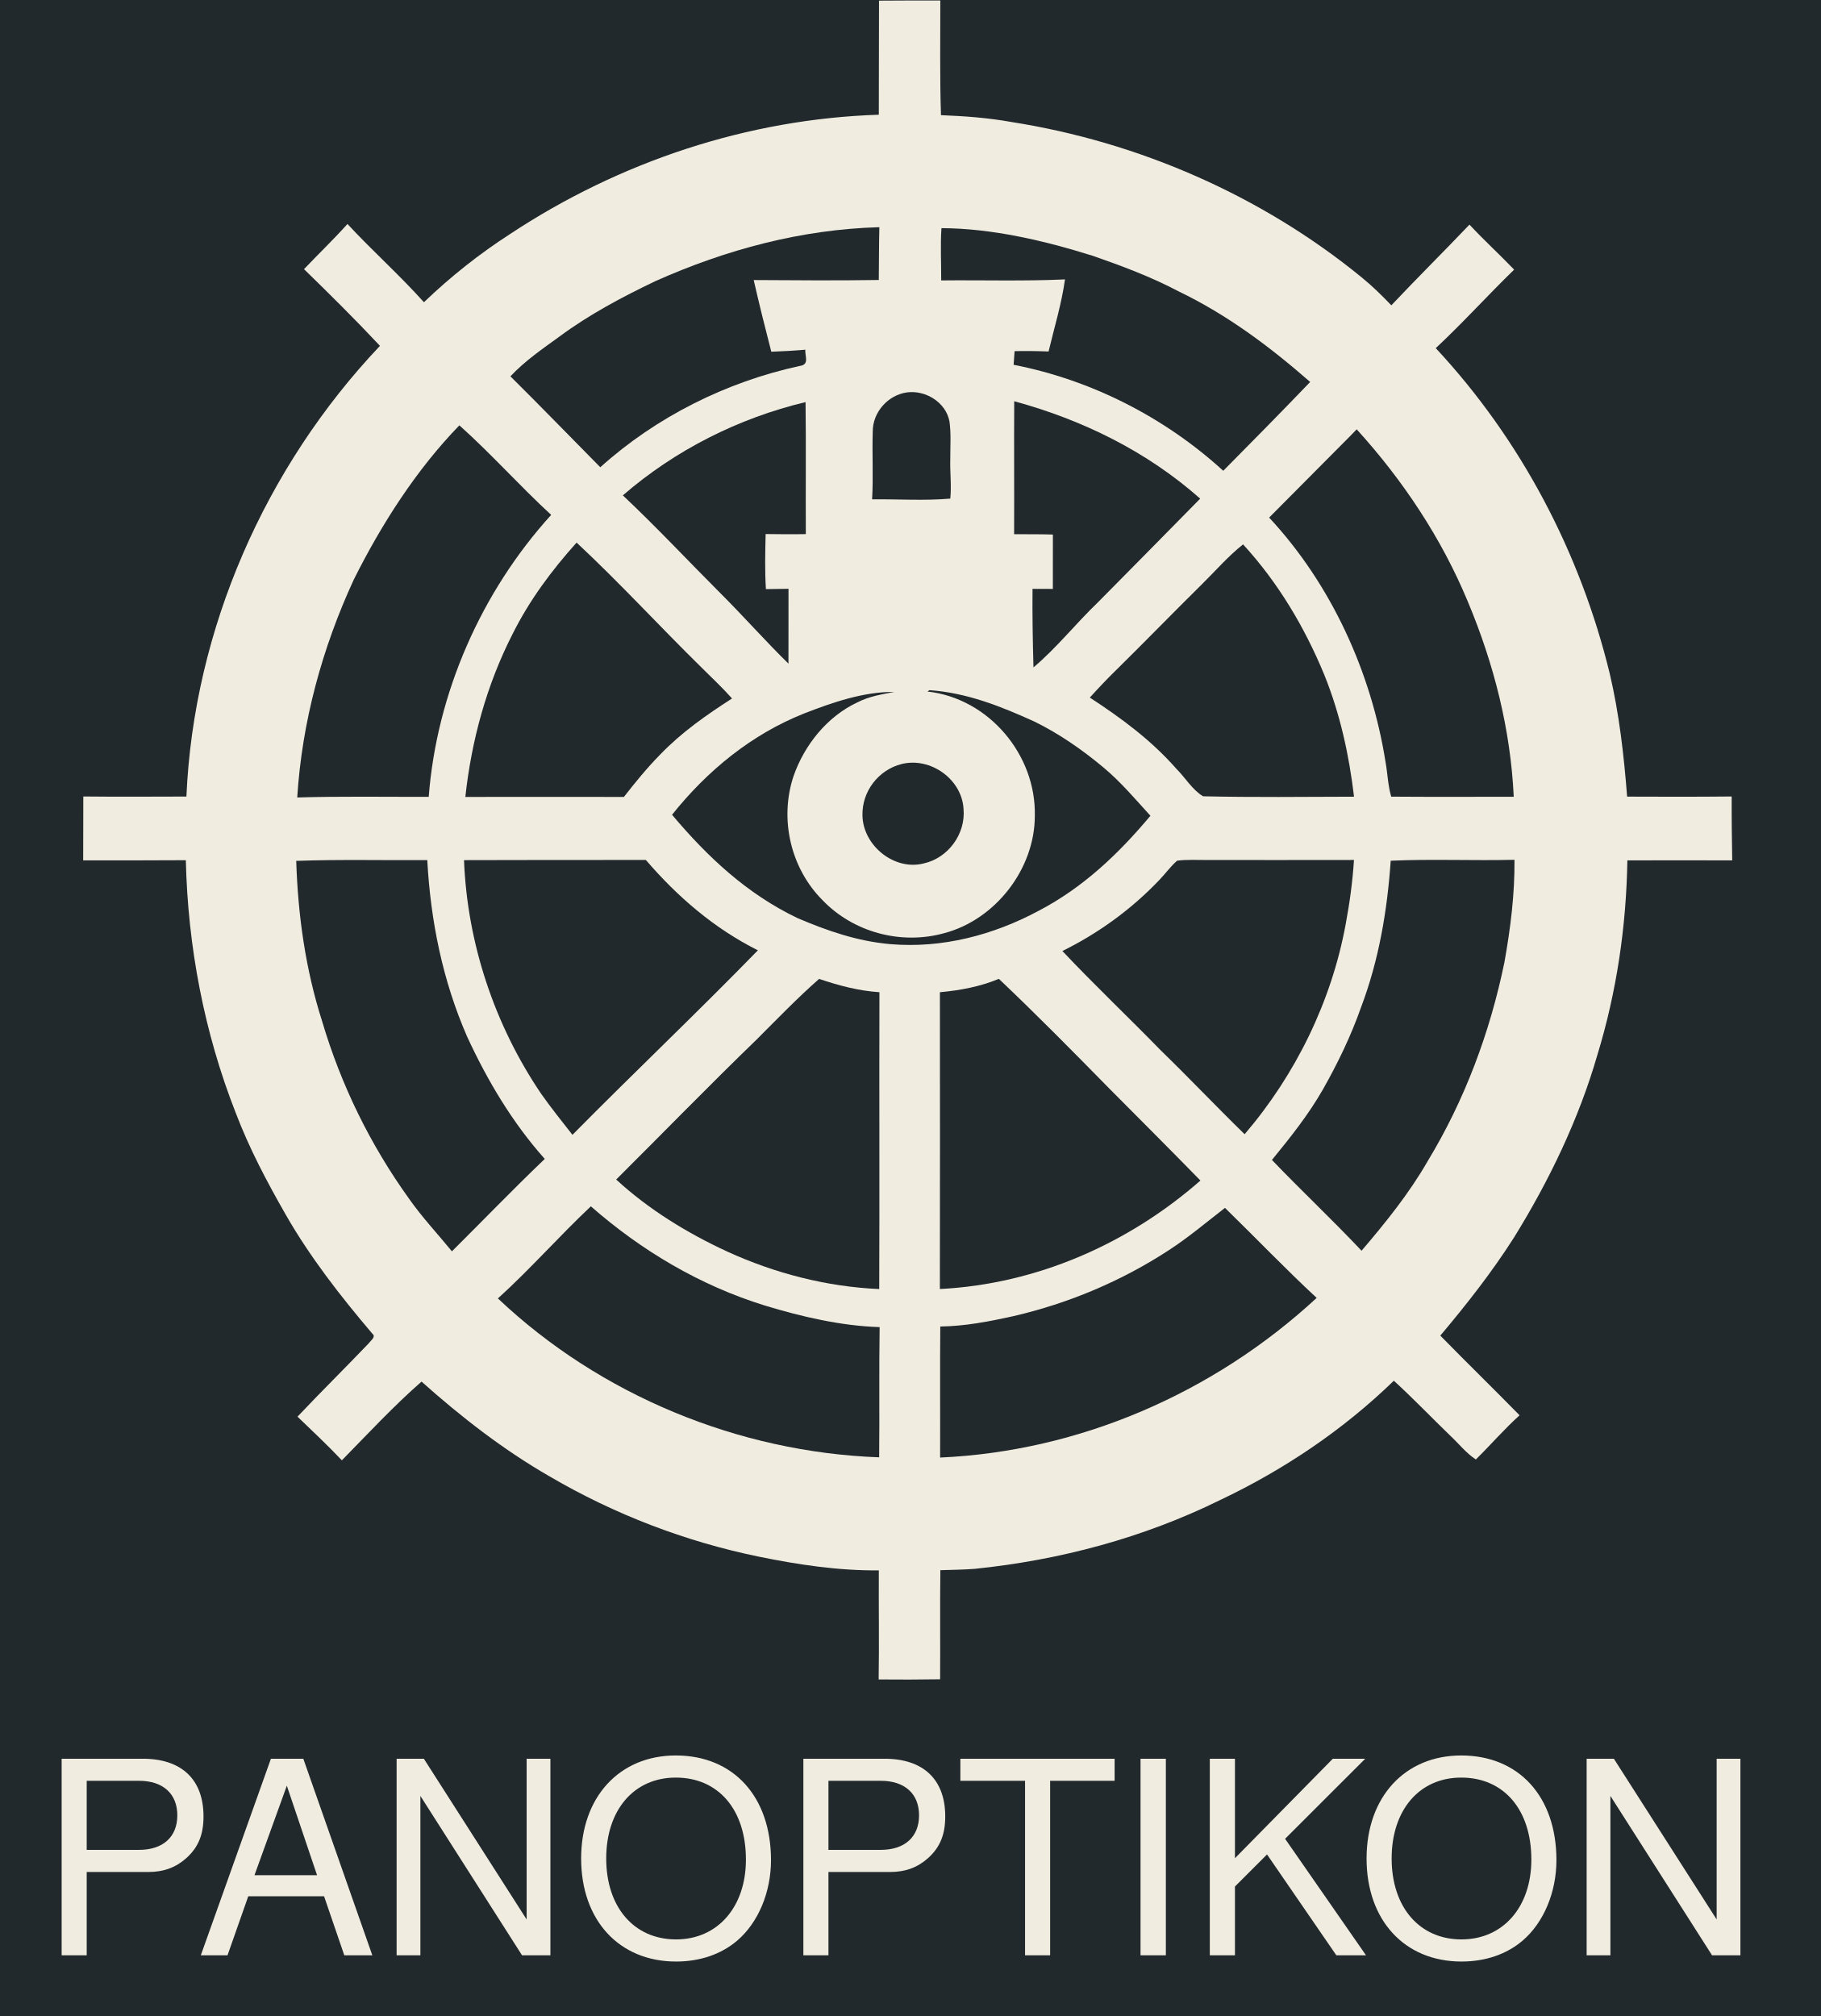
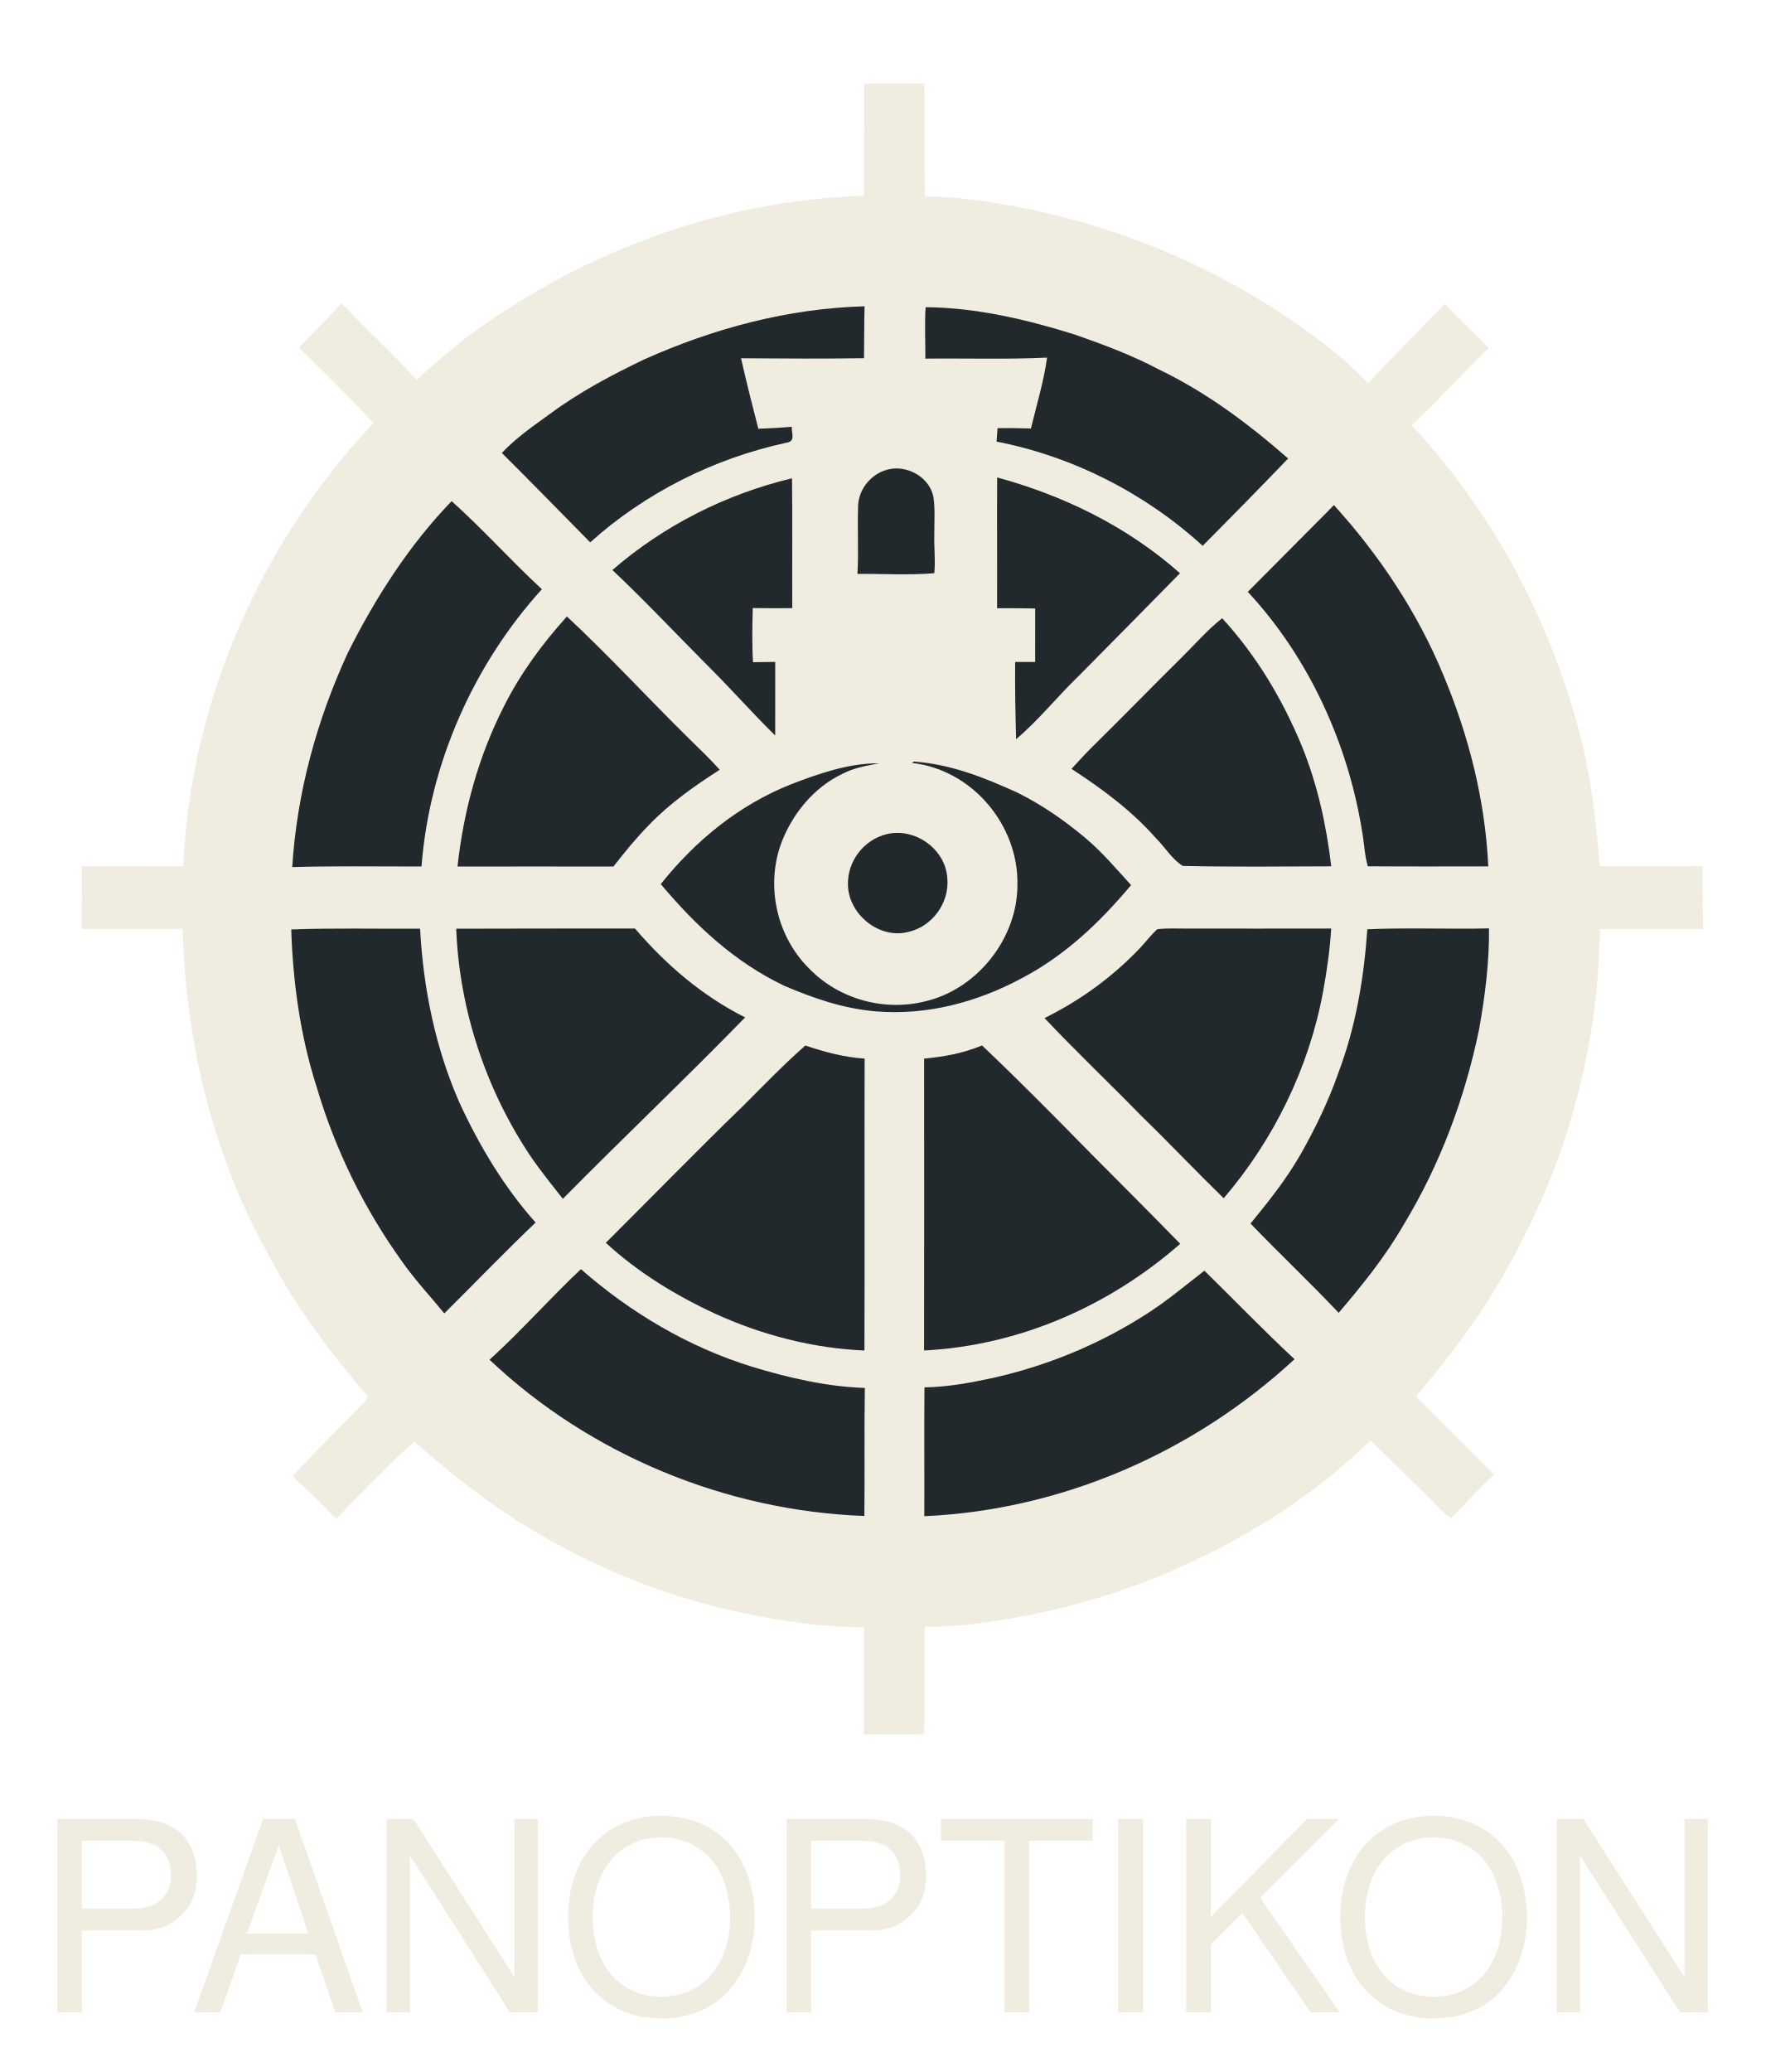
- <svg xmlns="http://www.w3.org/2000/svg" version="1.1" viewBox="0 0 540 598" width="540.0pt" height="598.0pt">
+ <svg xmlns="http://www.w3.org/2000/svg" version="1.1" viewBox="0 0 540 625" width="540.0pt" height="625.0pt">
  <defs>
    <style type="text/css">
-        @font-face {
-             font-family: 'Helvetica Rounded Bold';
-             font-style: normal;
-             font-weight: normal;
-             src: local('Helvetica Rounded Bold'), url('helvetica-rounded-bold-5871d05ead8de.woff') format('woff');
-             }
- 
        @font-face {
-     font-family: 'Helvetica';
-     font-style: normal;
-     font-weight: normal;
-     src: local('Helvetica'), url('Helvetica-Bold.woff') format('woff');
-     }
+           font-family: 'Helvetica';
+           font-style: normal;
+           font-weight: normal;
+           src: local('Helvetica'), url('Helvetica-Bold.woff') format('woff');
+         }
+         svg {
+           background-color: #22292d;
+         }
    </style>
  </defs>
-   <path d="M 0.00 0.00 L 1024.00 0.00 L 1024.00 768.00 L 0.00 768.00 L 0.00 0.00 Z" fill="#22292d" />
-   <g transform="translate(25, 0)">
+   <g transform="translate(25, 25)">
    <g transform="translate(-265, -133)">
-       <path d="M 500.72 133.19 C 506.78 133.16 512.84 133.11 518.90 133.15 C 518.92 144.48 518.72 155.84 519.10 167.16 C 526.12 167.44 533.07 167.94 540.00 169.19 C 577.73 175.11 614.19 191.02 643.79 215.21 C 646.96 217.78 649.86 220.62 652.67 223.57 C 660.29 215.49 668.19 207.67 675.85 199.63 C 680.12 204.23 684.76 208.45 689.10 212.98 C 681.24 220.60 673.87 228.79 665.85 236.27 C 691.07 263.34 708.73 296.93 717.46 332.84 C 720.27 344.77 721.66 357.09 722.61 369.30 C 732.94 369.35 743.28 369.36 753.62 369.26 C 753.59 375.58 753.68 381.89 753.78 388.21 C 743.41 388.18 733.05 388.20 722.68 388.21 C 722.37 407.77 719.50 427.25 713.77 445.97 C 708.27 464.98 699.48 483.24 689.08 500.04 C 682.53 510.34 675.04 519.86 667.20 529.18 C 674.97 537.12 682.93 544.88 690.71 552.81 C 686.14 556.94 682.12 561.61 677.74 565.92 C 674.87 564.06 672.65 561.18 670.15 558.86 C 664.55 553.45 659.16 547.81 653.42 542.56 C 638.36 557.17 620.82 568.97 601.88 577.96 C 579.06 589.19 554.28 595.80 529.00 598.37 C 525.65 598.62 522.27 598.66 518.91 598.76 C 518.78 609.54 518.91 620.33 518.84 631.12 C 512.76 631.22 506.69 631.23 500.61 631.17 C 500.79 620.39 500.60 609.60 500.66 598.82 C 488.61 598.92 476.77 597.14 464.99 594.73 C 443.22 590.25 422.23 582.19 403.05 570.96 C 389.44 563.15 376.71 553.26 365.03 542.82 C 356.71 550.10 349.13 558.29 341.40 566.17 C 337.17 561.70 332.67 557.48 328.24 553.22 C 335.20 545.84 342.42 538.74 349.43 531.40 C 349.98 530.60 351.62 529.53 350.42 528.58 C 341.02 517.53 331.96 505.90 324.74 493.29 C 319.13 483.47 313.94 473.67 309.91 463.08 C 300.56 439.29 295.70 413.70 295.12 388.16 C 284.97 388.24 274.82 388.20 264.67 388.21 C 264.71 381.89 264.68 375.58 264.71 369.26 C 274.90 369.37 285.10 369.30 295.29 369.28 C 297.44 319.71 318.65 271.53 352.70 235.59 C 345.40 227.80 337.82 220.28 330.17 212.84 C 334.44 208.35 338.91 204.06 343.06 199.44 C 350.42 207.38 358.52 214.58 365.74 222.65 C 373.60 215.10 382.22 208.26 391.38 202.36 C 423.81 180.95 461.76 168.28 500.66 167.03 C 500.72 155.75 500.65 144.47 500.72 133.19 Z" fill="#f0ece0" />
-       <path d="M 519.24 200.67 C 534.37 200.75 549.78 204.39 564.15 208.89 C 572.84 211.92 581.43 215.12 589.58 219.43 C 604.03 226.39 616.57 235.79 628.60 246.30 C 620.10 255.17 611.46 263.92 602.82 272.65 C 585.51 256.83 563.67 245.68 540.64 241.21 C 540.74 239.86 540.83 238.51 540.93 237.16 C 544.30 237.09 547.65 237.13 551.01 237.26 C 552.70 230.18 554.88 223.08 555.88 215.88 C 543.66 216.44 531.39 216.05 519.16 216.18 C 519.19 211.02 518.89 205.82 519.24 200.67 Z" fill="#22292d" />
-       <path d="M 500.82 200.39 C 500.68 205.61 500.73 210.83 500.65 216.05 C 488.29 216.25 475.91 216.14 463.55 216.07 C 465.17 223.18 466.94 230.27 468.77 237.33 C 472.14 237.21 475.50 237.03 478.85 236.73 C 478.75 238.78 480.15 241.16 477.16 241.56 C 455.40 246.28 434.61 256.68 418.05 271.60 C 409.16 262.61 400.37 253.53 391.39 244.63 C 395.74 240.01 400.81 236.55 405.91 232.85 C 414.70 226.33 424.53 221.10 434.39 216.39 C 455.42 207.00 477.72 201.03 500.82 200.39 Z" fill="#22292d" />
-       <path d="M 508.98 249.40 C 514.52 248.64 520.56 252.35 521.61 258.00 C 522.13 261.61 521.84 265.36 521.86 269.00 C 521.73 272.97 522.25 276.96 521.86 280.90 C 514.19 281.56 506.37 281.04 498.67 281.11 C 499.06 274.40 498.64 267.69 498.86 260.98 C 498.85 255.27 503.37 250.19 508.98 249.40 Z" fill="#22292d" />
-       <path d="M 478.93 252.27 C 479.10 265.32 478.94 278.37 479.01 291.43 C 475.03 291.51 471.06 291.46 467.09 291.41 C 466.96 296.86 466.83 302.30 467.17 307.75 C 469.40 307.71 471.64 307.67 473.87 307.65 C 473.89 315.06 473.86 322.46 473.86 329.86 C 467.01 323.14 460.67 315.95 453.88 309.17 C 444.16 299.44 434.75 289.37 424.74 279.94 C 440.25 266.51 458.98 257.05 478.93 252.27 Z" fill="#22292d" />
-       <path d="M 540.82 252.02 C 561.12 257.55 580.17 266.91 595.98 280.91 C 585.87 291.16 575.80 301.45 565.65 311.66 C 559.14 317.90 553.42 325.16 546.53 330.97 C 546.32 323.21 546.17 315.43 546.25 307.67 C 548.26 307.69 550.27 307.70 552.28 307.69 C 552.30 302.31 552.29 296.94 552.29 291.56 C 548.46 291.43 544.63 291.50 540.79 291.46 C 540.85 278.31 540.74 265.16 540.82 252.02 Z" fill="#22292d" />
-       <path d="M 376.25 259.17 C 385.64 267.55 394.21 277.21 403.48 285.73 C 382.76 308.55 369.52 338.61 367.16 369.37 C 354.16 369.39 341.15 369.17 328.16 369.55 C 329.57 347.13 335.55 325.24 344.95 304.89 C 353.14 288.51 363.47 272.34 376.25 259.17 Z" fill="#22292d" />
-       <path d="M 642.40 260.35 C 656.11 275.44 667.56 292.64 675.38 311.50 C 683.10 329.93 688.04 349.34 688.98 369.34 C 676.88 369.35 664.74 369.40 652.64 369.31 C 651.66 366.02 651.57 362.43 650.95 359.00 C 646.73 332.40 634.85 306.31 616.43 286.53 C 624.43 278.51 632.40 270.47 640.38 262.43 C 641.06 261.74 641.73 261.05 642.40 260.35 Z" fill="#22292d" />
-       <path d="M 411.02 293.95 C 423.77 305.83 435.59 318.75 448.03 330.96 C 451.09 334.02 454.26 336.95 457.12 340.19 C 449.45 345.13 442.18 350.20 435.81 356.82 C 431.93 360.76 428.45 365.03 425.05 369.39 C 409.37 369.35 393.70 369.38 378.02 369.39 C 379.85 352.58 384.34 336.13 392.04 321.04 C 397.02 311.08 403.59 302.22 411.02 293.95 Z" fill="#22292d" />
-       <path d="M 608.70 294.48 C 619.09 305.81 626.95 319.02 632.80 333.19 C 637.49 344.81 640.13 356.90 641.61 369.32 C 626.73 369.36 611.70 369.54 596.84 369.20 C 593.70 367.35 591.51 363.62 588.92 361.05 C 581.48 352.58 572.64 346.04 563.24 339.92 C 565.73 337.18 568.26 334.48 570.91 331.90 C 579.48 323.47 587.84 314.84 596.40 306.40 C 600.38 302.49 604.31 297.93 608.70 294.48 Z" fill="#22292d" />
-       <path d="M 515.67 337.72 C 526.83 338.50 536.84 342.51 546.91 347.08 C 554.22 350.69 561.08 355.45 567.32 360.68 C 572.48 364.98 576.71 370.05 581.22 374.98 C 571.74 386.29 561.30 396.24 548.12 403.14 C 534.61 410.39 519.38 414.38 504.00 413.05 C 494.33 412.20 485.40 409.12 476.54 405.33 C 461.58 398.17 449.91 387.25 439.33 374.68 C 449.79 361.59 462.84 350.87 478.51 344.63 C 486.84 341.39 496.19 338.14 505.22 338.25 C 501.45 338.98 497.79 339.55 494.33 341.33 C 485.37 345.51 478.60 353.95 475.38 363.18 C 471.11 375.92 474.48 390.52 483.97 400.02 C 493.13 409.58 507.28 413.35 520.02 409.81 C 535.23 405.83 546.93 390.75 546.93 375.00 C 547.35 356.88 533.25 340.14 515.11 338.13 L 515.35 337.95 L 515.67 337.72 Z" fill="#22292d" />
-       <path d="M 507.46 359.62 C 515.99 357.52 525.31 364.13 525.79 372.98 C 526.45 380.34 521.24 387.48 514.04 389.10 C 505.31 391.39 496.02 383.87 495.81 374.98 C 495.59 367.81 500.51 361.36 507.46 359.62 Z" fill="#22292d" />
-       <path d="M 327.86 388.36 C 340.78 387.89 353.80 388.22 366.73 388.13 C 367.71 406.17 371.29 423.88 378.54 440.47 C 384.57 453.54 391.97 465.99 401.58 476.77 C 392.22 485.71 383.22 495.05 374.04 504.18 C 369.80 498.98 365.22 494.12 361.35 488.61 C 349.79 472.53 341.13 454.82 335.51 435.83 C 330.60 420.45 328.37 404.46 327.86 388.36 Z" fill="#22292d" />
-       <path d="M 377.63 388.14 C 395.60 388.12 413.58 388.05 431.56 388.09 C 440.95 399.02 451.84 408.41 464.79 414.89 C 446.75 433.42 427.96 451.22 409.79 469.62 C 406.65 465.62 403.46 461.64 400.53 457.48 C 386.71 437.11 378.57 412.75 377.63 388.14 Z" fill="#22292d" />
-       <path d="M 589.14 388.30 C 592.05 387.92 595.07 388.12 598.00 388.10 C 612.53 388.15 627.06 388.08 641.59 388.09 C 641.19 394.49 640.31 400.85 639.13 407.16 C 634.92 430.05 624.28 451.78 609.16 469.44 C 600.79 461.29 592.76 452.80 584.38 444.66 C 574.71 434.74 564.61 425.18 555.11 415.10 C 565.87 409.77 575.66 402.67 583.92 393.96 C 585.69 392.12 587.22 389.97 589.14 388.30 Z" fill="#22292d" />
-       <path d="M 652.49 388.31 C 664.69 387.77 676.99 388.33 689.20 388.04 C 689.30 398.22 688.00 408.46 686.21 418.47 C 681.92 439.27 674.46 459.27 663.44 477.45 C 657.89 487.09 651.03 495.57 643.84 504.00 C 635.19 494.82 625.98 486.18 617.26 477.07 C 622.73 470.38 628.04 463.73 632.35 456.21 C 636.80 448.36 640.72 440.25 643.71 431.74 C 648.99 417.76 651.46 403.16 652.49 388.31 Z" fill="#22292d" />
-       <path d="M 482.95 423.37 C 488.82 425.35 494.62 426.90 500.84 427.32 C 500.76 456.67 500.90 486.03 500.78 515.37 C 485.23 514.69 469.89 510.73 455.75 504.27 C 443.89 498.80 432.38 491.75 422.76 482.88 C 436.65 469.06 450.30 455.01 464.38 441.39 C 470.47 435.31 476.48 429.05 482.95 423.37 Z" fill="#22292d" />
-       <path d="M 536.26 423.35 C 547.46 433.97 558.27 444.93 569.07 455.94 C 578.08 465.00 587.12 474.04 596.05 483.18 C 574.57 502.01 547.41 513.90 518.77 515.36 C 518.79 486.02 518.84 456.67 518.78 427.32 C 524.81 426.76 530.64 425.69 536.26 423.35 Z" fill="#22292d" />
-       <path d="M 415.25 490.83 C 430.27 504.00 447.66 514.31 466.79 520.24 C 477.78 523.58 489.38 526.29 500.90 526.66 C 500.70 539.53 500.90 552.41 500.76 565.28 C 459.07 563.77 418.01 546.86 387.68 518.15 C 397.26 509.47 405.83 499.70 415.25 490.83 Z" fill="#22292d" />
-       <path d="M 603.33 491.29 C 612.42 500.15 621.22 509.36 630.53 517.99 C 600.13 546.12 560.32 563.50 518.84 565.35 C 518.89 552.39 518.77 539.44 518.89 526.48 C 526.20 526.39 533.36 524.99 540.52 523.42 C 556.96 519.61 572.66 513.01 586.78 503.77 C 592.60 499.98 597.86 495.52 603.33 491.29 Z" fill="#22292d" />
+       <path id="wheel" d="M 500.72 133.19 C 506.78 133.16 512.84 133.11 518.90 133.15 C 518.92 144.48 518.72 155.84 519.10 167.16 C 526.12 167.44 533.07 167.94 540.00 169.19 C 577.73 175.11 614.19 191.02 643.79 215.21 C 646.96 217.78 649.86 220.62 652.67 223.57 C 660.29 215.49 668.19 207.67 675.85 199.63 C 680.12 204.23 684.76 208.45 689.10 212.98 C 681.24 220.60 673.87 228.79 665.85 236.27 C 691.07 263.34 708.73 296.93 717.46 332.84 C 720.27 344.77 721.66 357.09 722.61 369.30 C 732.94 369.35 743.28 369.36 753.62 369.26 C 753.59 375.58 753.68 381.89 753.78 388.21 C 743.41 388.18 733.05 388.20 722.68 388.21 C 722.37 407.77 719.50 427.25 713.77 445.97 C 708.27 464.98 699.48 483.24 689.08 500.04 C 682.53 510.34 675.04 519.86 667.20 529.18 C 674.97 537.12 682.93 544.88 690.71 552.81 C 686.14 556.94 682.12 561.61 677.74 565.92 C 674.87 564.06 672.65 561.18 670.15 558.86 C 664.55 553.45 659.16 547.81 653.42 542.56 C 638.36 557.17 620.82 568.97 601.88 577.96 C 579.06 589.19 554.28 595.80 529.00 598.37 C 525.65 598.62 522.27 598.66 518.91 598.76 C 518.78 609.54 518.91 620.33 518.84 631.12 C 512.76 631.22 506.69 631.23 500.61 631.17 C 500.79 620.39 500.60 609.60 500.66 598.82 C 488.61 598.92 476.77 597.14 464.99 594.73 C 443.22 590.25 422.23 582.19 403.05 570.96 C 389.44 563.15 376.71 553.26 365.03 542.82 C 356.71 550.10 349.13 558.29 341.40 566.17 C 337.17 561.70 332.67 557.48 328.24 553.22 C 335.20 545.84 342.42 538.74 349.43 531.40 C 349.98 530.60 351.62 529.53 350.42 528.58 C 341.02 517.53 331.96 505.90 324.74 493.29 C 319.13 483.47 313.94 473.67 309.91 463.08 C 300.56 439.29 295.70 413.70 295.12 388.16 C 284.97 388.24 274.82 388.20 264.67 388.21 C 264.71 381.89 264.68 375.58 264.71 369.26 C 274.90 369.37 285.10 369.30 295.29 369.28 C 297.44 319.71 318.65 271.53 352.70 235.59 C 345.40 227.80 337.82 220.28 330.17 212.84 C 334.44 208.35 338.91 204.06 343.06 199.44 C 350.42 207.38 358.52 214.58 365.74 222.65 C 373.60 215.10 382.22 208.26 391.38 202.36 C 423.81 180.95 461.76 168.28 500.66 167.03 C 500.72 155.75 500.65 144.47 500.72 133.19 Z" fill="#f0ece0" />
+       <path class="right outer upper tower" d="M 519.24 200.67 C 534.37 200.75 549.78 204.39 564.15 208.89 C 572.84 211.92 581.43 215.12 589.58 219.43 C 604.03 226.39 616.57 235.79 628.60 246.30 C 620.10 255.17 611.46 263.92 602.82 272.65 C 585.51 256.83 563.67 245.68 540.64 241.21 C 540.74 239.86 540.83 238.51 540.93 237.16 C 544.30 237.09 547.65 237.13 551.01 237.26 C 552.70 230.18 554.88 223.08 555.88 215.88 C 543.66 216.44 531.39 216.05 519.16 216.18 C 519.19 211.02 518.89 205.82 519.24 200.67 Z" fill="#22292d" />
+       <path class="left outer upper tower" d="M 500.82 200.39 C 500.68 205.61 500.73 210.83 500.65 216.05 C 488.29 216.25 475.91 216.14 463.55 216.07 C 465.17 223.18 466.94 230.27 468.77 237.33 C 472.14 237.21 475.50 237.03 478.85 236.73 C 478.75 238.78 480.15 241.16 477.16 241.56 C 455.40 246.28 434.61 256.68 418.05 271.60 C 409.16 262.61 400.37 253.53 391.39 244.63 C 395.74 240.01 400.81 236.55 405.91 232.85 C 414.70 226.33 424.53 221.10 434.39 216.39 C 455.42 207.00 477.72 201.03 500.82 200.39 Z" fill="#22292d" />
+       <path id="window" class="upper tower" d="M 508.98 249.40 C 514.52 248.64 520.56 252.35 521.61 258.00 C 522.13 261.61 521.84 265.36 521.86 269.00 C 521.73 272.97 522.25 276.96 521.86 280.90 C 514.19 281.56 506.37 281.04 498.67 281.11 C 499.06 274.40 498.64 267.69 498.86 260.98 C 498.85 255.27 503.37 250.19 508.98 249.40 Z" fill="#22292d" />
+       <path class="left inner upper tower" d="M 478.93 252.27 C 479.10 265.32 478.94 278.37 479.01 291.43 C 475.03 291.51 471.06 291.46 467.09 291.41 C 466.96 296.86 466.83 302.30 467.17 307.75 C 469.40 307.71 471.64 307.67 473.87 307.65 C 473.89 315.06 473.86 322.46 473.86 329.86 C 467.01 323.14 460.67 315.95 453.88 309.17 C 444.16 299.44 434.75 289.37 424.74 279.94 C 440.25 266.51 458.98 257.05 478.93 252.27 Z" fill="#22292d" />
+       <path class="right inner upper tower" d="M 540.82 252.02 C 561.12 257.55 580.17 266.91 595.98 280.91 C 585.87 291.16 575.80 301.45 565.65 311.66 C 559.14 317.90 553.42 325.16 546.53 330.97 C 546.32 323.21 546.17 315.43 546.25 307.67 C 548.26 307.69 550.27 307.70 552.28 307.69 C 552.30 302.31 552.29 296.94 552.29 291.56 C 548.46 291.43 544.63 291.50 540.79 291.46 C 540.85 278.31 540.74 265.16 540.82 252.02 Z" fill="#22292d" />
+       <path class="left outer upper middle" d="M 376.25 259.17 C 385.64 267.55 394.21 277.21 403.48 285.73 C 382.76 308.55 369.52 338.61 367.16 369.37 C 354.16 369.39 341.15 369.17 328.16 369.55 C 329.57 347.13 335.55 325.24 344.95 304.89 C 353.14 288.51 363.47 272.34 376.25 259.17 Z" fill="#22292d" />
+       <path class="right outer upper middle" d="M 642.40 260.35 C 656.11 275.44 667.56 292.64 675.38 311.50 C 683.10 329.93 688.04 349.34 688.98 369.34 C 676.88 369.35 664.74 369.40 652.64 369.31 C 651.66 366.02 651.57 362.43 650.95 359.00 C 646.73 332.40 634.85 306.31 616.43 286.53 C 624.43 278.51 632.40 270.47 640.38 262.43 C 641.06 261.74 641.73 261.05 642.40 260.35 Z" fill="#22292d" />
+       <path class="left inner upper middle" d="M 411.02 293.95 C 423.77 305.83 435.59 318.75 448.03 330.96 C 451.09 334.02 454.26 336.95 457.12 340.19 C 449.45 345.13 442.18 350.20 435.81 356.82 C 431.93 360.76 428.45 365.03 425.05 369.39 C 409.37 369.35 393.70 369.38 378.02 369.39 C 379.85 352.58 384.34 336.13 392.04 321.04 C 397.02 311.08 403.59 302.22 411.02 293.95 Z" fill="#22292d" />
+       <path class="right inner upper middle" d="M 608.70 294.48 C 619.09 305.81 626.95 319.02 632.80 333.19 C 637.49 344.81 640.13 356.90 641.61 369.32 C 626.73 369.36 611.70 369.54 596.84 369.20 C 593.70 367.35 591.51 363.62 588.92 361.05 C 581.48 352.58 572.64 346.04 563.24 339.92 C 565.73 337.18 568.26 334.48 570.91 331.90 C 579.48 323.47 587.84 314.84 596.40 306.40 C 600.38 302.49 604.31 297.93 608.70 294.48 Z" fill="#22292d" />
+       <path id="sclera" class="eye" d="M 515.67 337.72 C 526.83 338.50 536.84 342.51 546.91 347.08 C 554.22 350.69 561.08 355.45 567.32 360.68 C 572.48 364.98 576.71 370.05 581.22 374.98 C 571.74 386.29 561.30 396.24 548.12 403.14 C 534.61 410.39 519.38 414.38 504.00 413.05 C 494.33 412.20 485.40 409.12 476.54 405.33 C 461.58 398.17 449.91 387.25 439.33 374.68 C 449.79 361.59 462.84 350.87 478.51 344.63 C 486.84 341.39 496.19 338.14 505.22 338.25 C 501.45 338.98 497.79 339.55 494.33 341.33 C 485.37 345.51 478.60 353.95 475.38 363.18 C 471.11 375.92 474.48 390.52 483.97 400.02 C 493.13 409.58 507.28 413.35 520.02 409.81 C 535.23 405.83 546.93 390.75 546.93 375.00 C 547.35 356.88 533.25 340.14 515.11 338.13 L 515.35 337.95 L 515.67 337.72 Z" fill="#22292d" />
+       <path id="pupil" class="eye" d="M 507.46 359.62 C 515.99 357.52 525.31 364.13 525.79 372.98 C 526.45 380.34 521.24 387.48 514.04 389.10 C 505.31 391.39 496.02 383.87 495.81 374.98 C 495.59 367.81 500.51 361.36 507.46 359.62 Z" fill="#22292d" />
+       <path class="left outer lower middle" d="M 327.86 388.36 C 340.78 387.89 353.80 388.22 366.73 388.13 C 367.71 406.17 371.29 423.88 378.54 440.47 C 384.57 453.54 391.97 465.99 401.58 476.77 C 392.22 485.71 383.22 495.05 374.04 504.18 C 369.80 498.98 365.22 494.12 361.35 488.61 C 349.79 472.53 341.13 454.82 335.51 435.83 C 330.60 420.45 328.37 404.46 327.86 388.36 Z" fill="#22292d" />
+       <path class="left inner lower middle" d="M 377.63 388.14 C 395.60 388.12 413.58 388.05 431.56 388.09 C 440.95 399.02 451.84 408.41 464.79 414.89 C 446.75 433.42 427.96 451.22 409.79 469.62 C 406.65 465.62 403.46 461.64 400.53 457.48 C 386.71 437.11 378.57 412.75 377.63 388.14 Z" fill="#22292d" />
+       <path class="right inner lower middle" d="M 589.14 388.30 C 592.05 387.92 595.07 388.12 598.00 388.10 C 612.53 388.15 627.06 388.08 641.59 388.09 C 641.19 394.49 640.31 400.85 639.13 407.16 C 634.92 430.05 624.28 451.78 609.16 469.44 C 600.79 461.29 592.76 452.80 584.38 444.66 C 574.71 434.74 564.61 425.18 555.11 415.10 C 565.87 409.77 575.66 402.67 583.92 393.96 C 585.69 392.12 587.22 389.97 589.14 388.30 Z" fill="#22292d" />
+       <path class="right outer lower middle" d="M 652.49 388.31 C 664.69 387.77 676.99 388.33 689.20 388.04 C 689.30 398.22 688.00 408.46 686.21 418.47 C 681.92 439.27 674.46 459.27 663.44 477.45 C 657.89 487.09 651.03 495.57 643.84 504.00 C 635.19 494.82 625.98 486.18 617.26 477.07 C 622.73 470.38 628.04 463.73 632.35 456.21 C 636.80 448.36 640.72 440.25 643.71 431.74 C 648.99 417.76 651.46 403.16 652.49 388.31 Z" fill="#22292d" />
+       <path class="left inner lower bottom" d="M 482.95 423.37 C 488.82 425.35 494.62 426.90 500.84 427.32 C 500.76 456.67 500.90 486.03 500.78 515.37 C 485.23 514.69 469.89 510.73 455.75 504.27 C 443.89 498.80 432.38 491.75 422.76 482.88 C 436.65 469.06 450.30 455.01 464.38 441.39 C 470.47 435.31 476.48 429.05 482.95 423.37 Z" fill="#22292d" />
+       <path class="right inner lower bottom" d="M 536.26 423.35 C 547.46 433.97 558.27 444.93 569.07 455.94 C 578.08 465.00 587.12 474.04 596.05 483.18 C 574.57 502.01 547.41 513.90 518.77 515.36 C 518.79 486.02 518.84 456.67 518.78 427.32 C 524.81 426.76 530.64 425.69 536.26 423.35 Z" fill="#22292d" />
+       <path class="left outer lower bottom" d="M 415.25 490.83 C 430.27 504.00 447.66 514.31 466.79 520.24 C 477.78 523.58 489.38 526.29 500.90 526.66 C 500.70 539.53 500.90 552.41 500.76 565.28 C 459.07 563.77 418.01 546.86 387.68 518.15 C 397.26 509.47 405.83 499.70 415.25 490.83 Z" fill="#22292d" />
+       <path class="right outer lower bottom" d="M 603.33 491.29 C 612.42 500.15 621.22 509.36 630.53 517.99 C 600.13 546.12 560.32 563.50 518.84 565.35 C 518.89 552.39 518.77 539.44 518.89 526.48 C 526.20 526.39 533.36 524.99 540.52 523.42 C 556.96 519.61 572.66 513.01 586.78 503.77 C 592.60 499.98 597.86 495.52 603.33 491.29 Z" fill="#22292d" />
    </g>
  </g>
-   <text x="11" y="580" font-family="Helvetica" font-size="80" fill="#f0ece0">PANOPTIKON</text>
+   <text id="logo-text" class="text" x="10" y="607" font-family="Helvetica" font-size="80" fill="#f0ece0">PANOPTIKON</text>
</svg>
